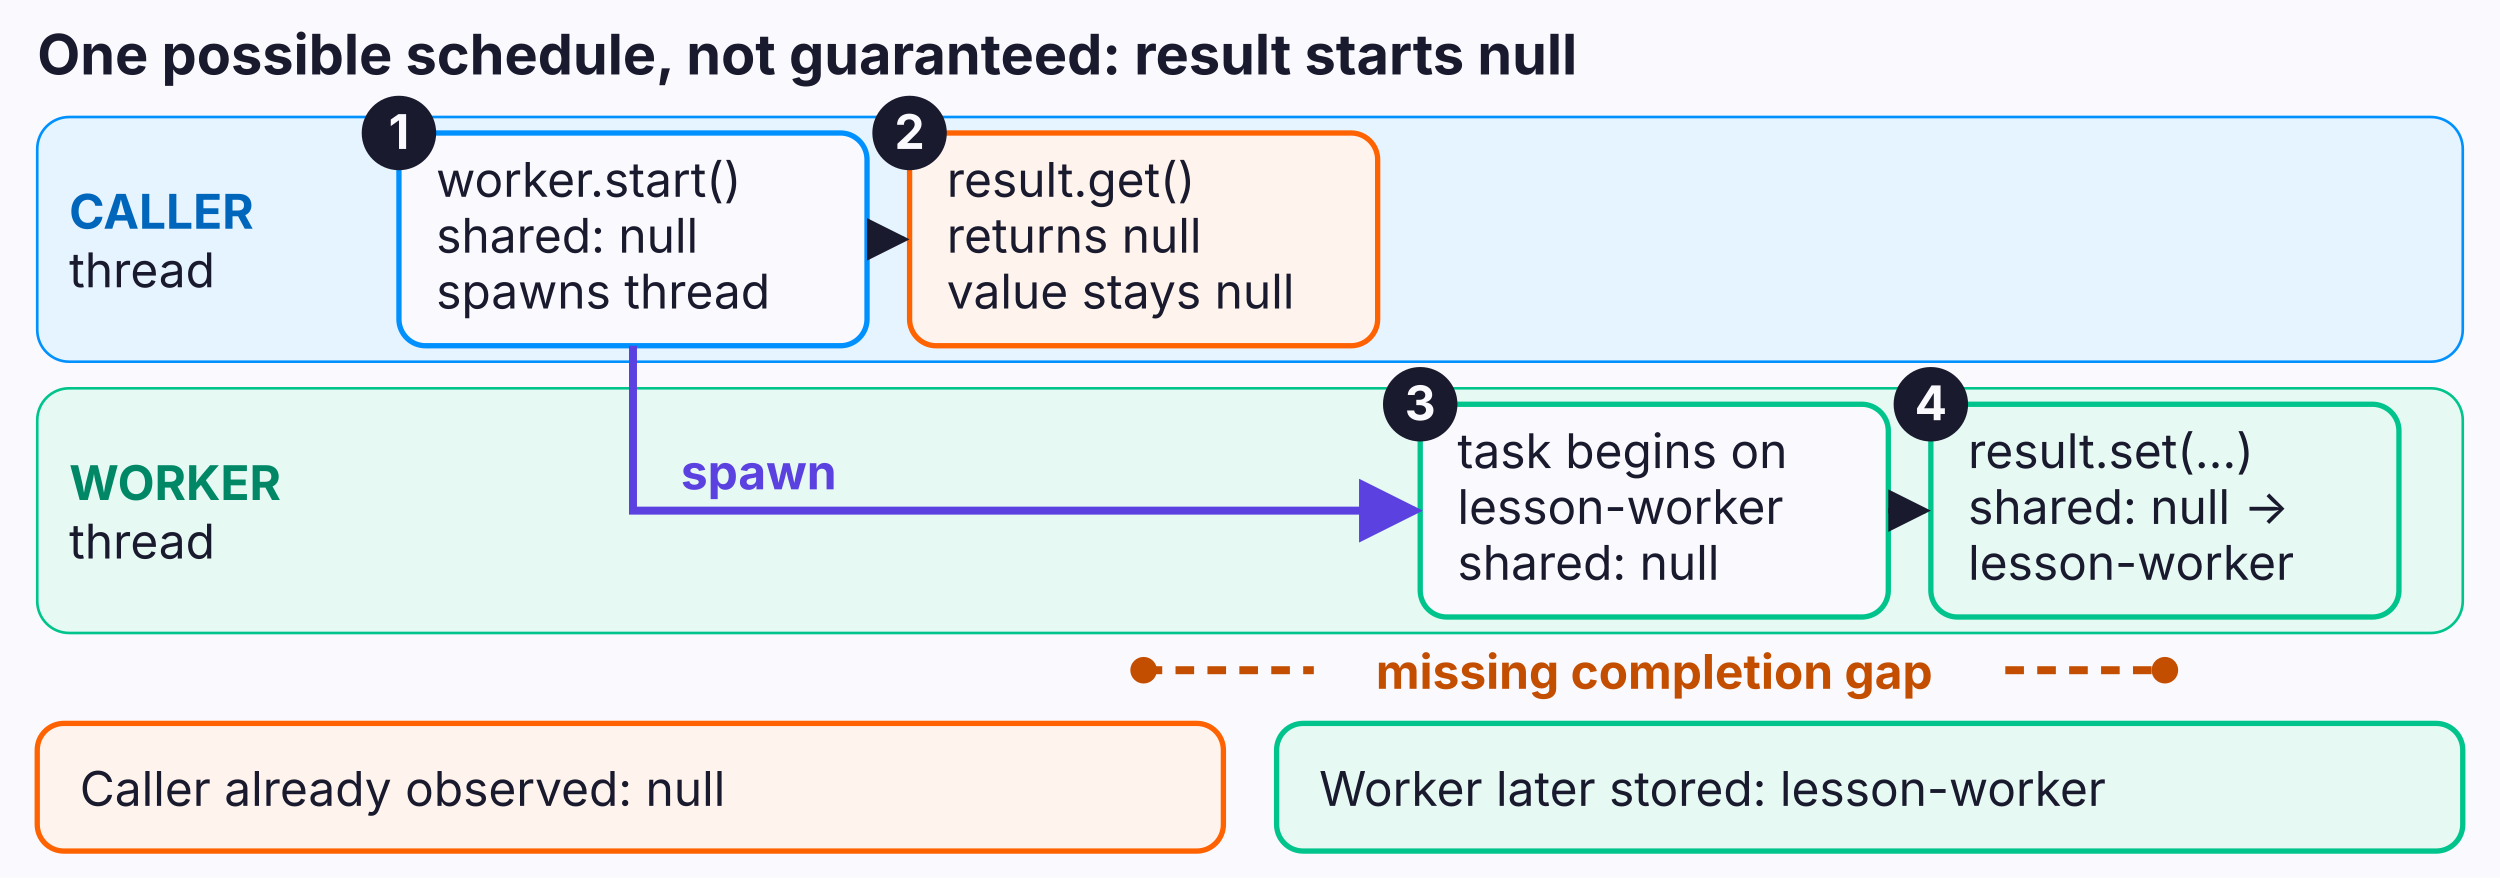
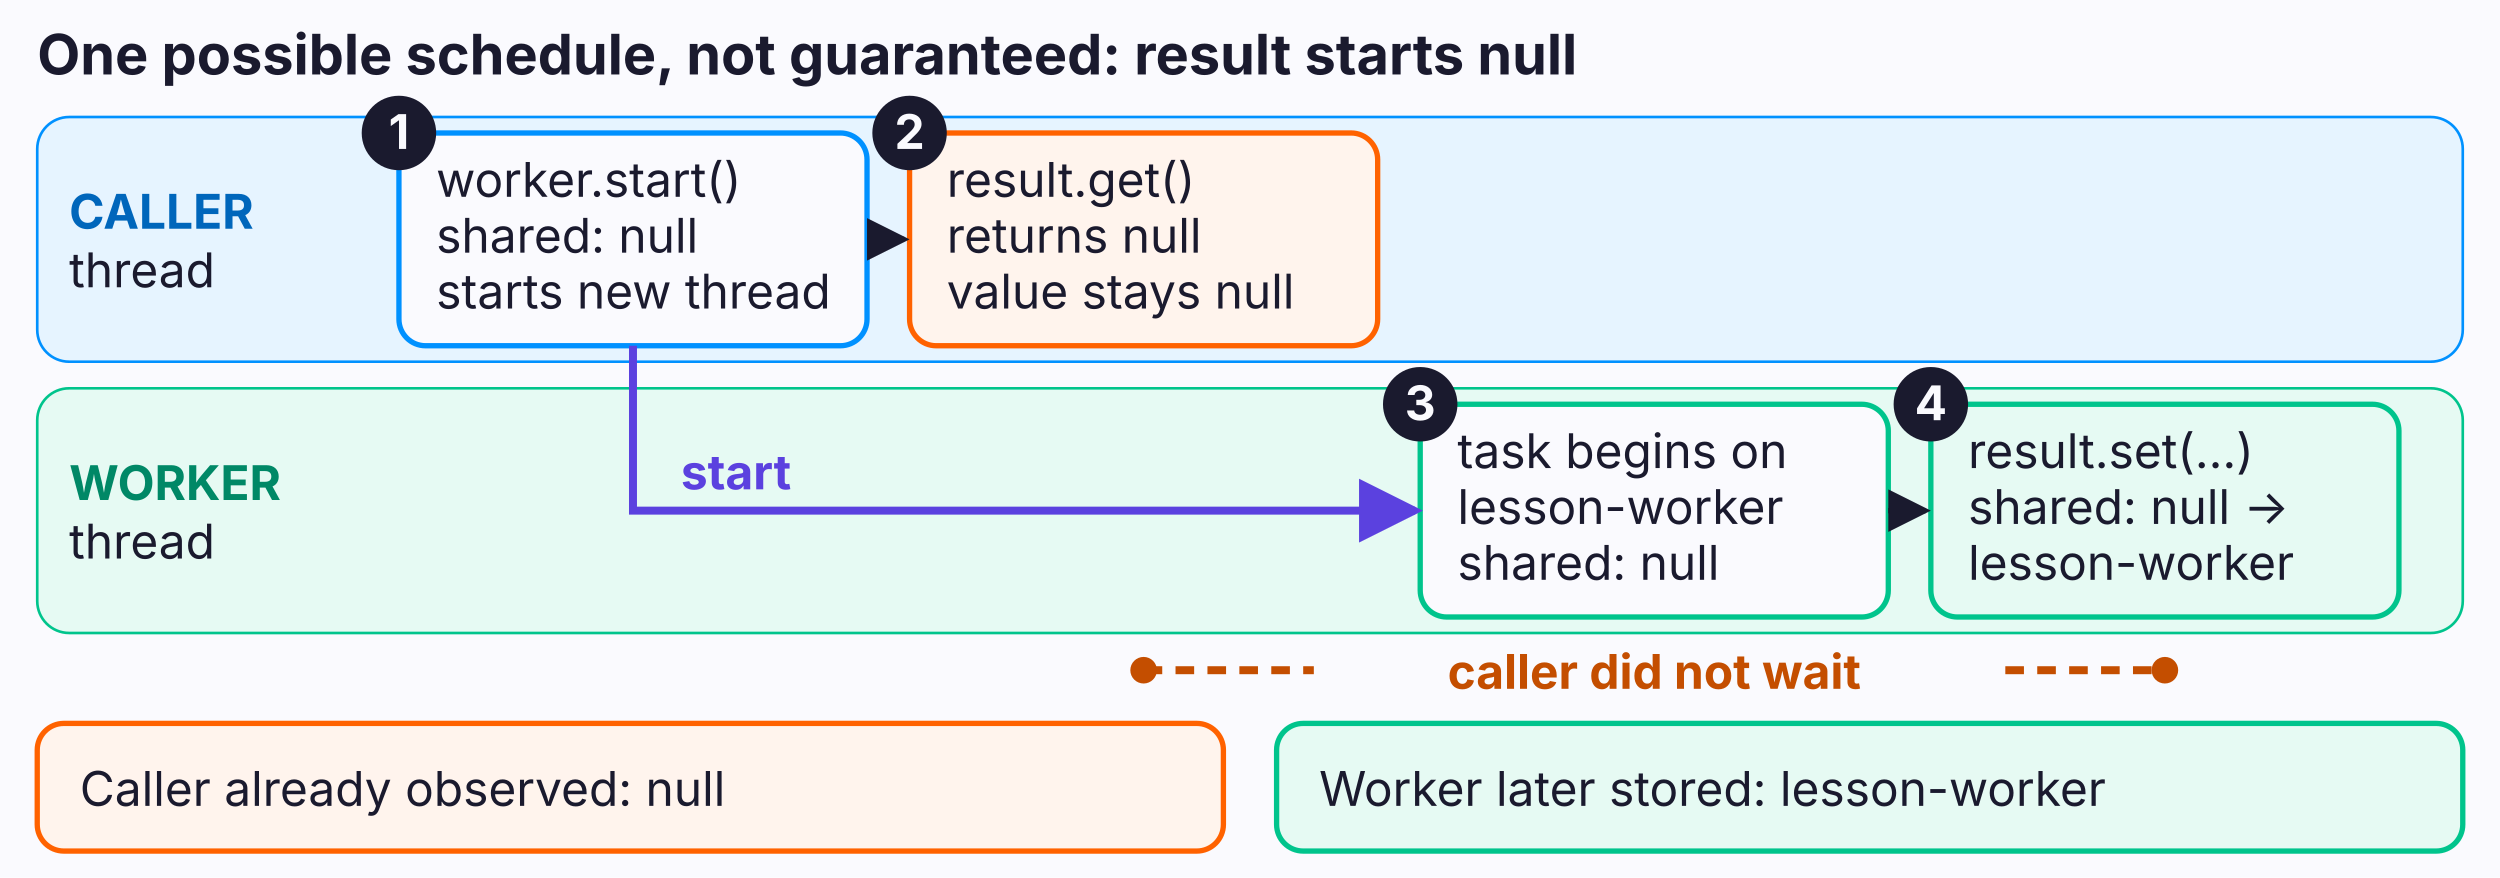
<svg xmlns="http://www.w3.org/2000/svg" viewBox="0 0 940 330" role="img" aria-label="Timeline of one possible unsafe schedule: the caller starts the worker, then reads null from the shared result, and only later the worker task begins and stores lesson-worker, with no join to wait for completion." font-family="Inter,sans-serif">
  <defs>
    <marker id="lifecycle-problem-ar-pjava02" markerWidth="8" markerHeight="8" refX="7" refY="4" orient="auto">
      <path d="M0 0L8 4L0 8Z" fill="#1A1A2E" />
    </marker>
    <marker id="lifecycle-problem-sp-pjava02" markerWidth="8" markerHeight="8" refX="7" refY="4" orient="auto">
      <path d="M0 0L8 4L0 8Z" fill="#5B41DF" />
    </marker>
  </defs>
  <rect width="940" height="330" fill="#FAFAFE" />
  <text x="14" y="28" font-size="21" font-weight="700" fill="#1A1A2E">One possible schedule, not guaranteed: result starts null</text>
  <rect x="14" y="44" width="912" height="92" rx="12" fill="#E6F4FF" stroke="#0091FF" />
  <rect x="14" y="146" width="912" height="92" rx="12" fill="#E6FAF3" stroke="#00C48C" />
  <text x="26" y="86" font-size="18" font-weight="700" fill="#0066BB">CALLER</text>
  <text x="26" y="108" font-size="18" fill="#1A1A2E">thread</text>
  <text x="26" y="188" font-size="18" font-weight="700" fill="#008866">WORKER</text>
  <text x="26" y="210" font-size="18" fill="#1A1A2E">thread</text>
  <g stroke-width="2">
    <rect x="150" y="50" width="176" height="80" rx="10" fill="#FAFAFE" stroke="#0091FF" />
    <rect x="342" y="50" width="176" height="80" rx="10" fill="#FFF4ED" stroke="#FF6200" />
    <rect x="534" y="152" width="176" height="80" rx="10" fill="#FAFAFE" stroke="#00C48C" />
    <rect x="726" y="152" width="176" height="80" rx="10" fill="#E6FAF3" stroke="#00C48C" />
  </g>
  <g font-size="18" fill="#1A1A2E">
    <text x="164" y="74">worker.start()</text>
    <text x="164" y="95">shared: null</text>
-     <text x="164" y="116">spawns thread</text>
+     <text x="164" y="116">starts new thread</text>
    <text x="356" y="74">result.get()</text>
    <text x="356" y="95">returns null</text>
    <text x="356" y="116">value stays null</text>
    <text x="548" y="176">task begins on</text>
    <text x="548" y="197">lesson-worker</text>
    <text x="548" y="218">shared: null</text>
    <text x="740" y="176">result.set(...)</text>
    <text x="740" y="197">shared: null →</text>
    <text x="740" y="218">lesson-worker</text>
  </g>
  <g font-size="18" font-weight="700" fill="#FAFAFE" text-anchor="middle">
    <circle cx="150" cy="50" r="14" fill="#1A1A2E" />
    <text x="150" y="56" fill="#FAFAFE">1</text>
    <circle cx="342" cy="50" r="14" fill="#1A1A2E" />
    <text x="342" y="56" fill="#FAFAFE">2</text>
    <circle cx="534" cy="152" r="14" fill="#1A1A2E" />
    <text x="534" y="158" fill="#FAFAFE">3</text>
    <circle cx="726" cy="152" r="14" fill="#1A1A2E" />
    <text x="726" y="158" fill="#FAFAFE">4</text>
  </g>
  <path d="M326 90H340" stroke="#1A1A2E" stroke-width="2" marker-end="url(#lifecycle-problem-ar-pjava02)" />
  <path d="M710 192H724" stroke="#1A1A2E" stroke-width="2" marker-end="url(#lifecycle-problem-ar-pjava02)" />
  <path d="M238 130V192H532" fill="none" stroke="#5B41DF" stroke-width="3" marker-end="url(#lifecycle-problem-sp-pjava02)" />
-   <text x="256" y="184" font-size="18" font-weight="700" fill="#5B41DF">spawn</text>
+   <text x="256" y="184" font-size="18" font-weight="700" fill="#5B41DF">start</text>
  <path d="M430 252H814" stroke="#C44E00" stroke-width="3" stroke-dasharray="7 5" />
  <circle cx="430" cy="252" r="5" fill="#C44E00" />
  <circle cx="814" cy="252" r="5" fill="#C44E00" />
  <rect x="494" y="241" width="256" height="22" rx="6" fill="#FAFAFE" />
-   <text x="622" y="259" font-size="18" font-weight="700" fill="#C44E00" text-anchor="middle">missing completion gap</text>
+   <text x="622" y="259" font-size="18" font-weight="700" fill="#C44E00" text-anchor="middle">caller did not wait</text>
  <rect x="14" y="272" width="446" height="48" rx="10" fill="#FFF4ED" stroke="#FF6200" stroke-width="2" />
  <text x="30" y="303" font-size="18" fill="#1A1A2E">Caller already observed: null</text>
  <rect x="480" y="272" width="446" height="48" rx="10" fill="#E6FAF3" stroke="#00C48C" stroke-width="2" />
  <text x="496" y="303" font-size="18" fill="#1A1A2E">Worker later stored: lesson-worker</text>
</svg>
